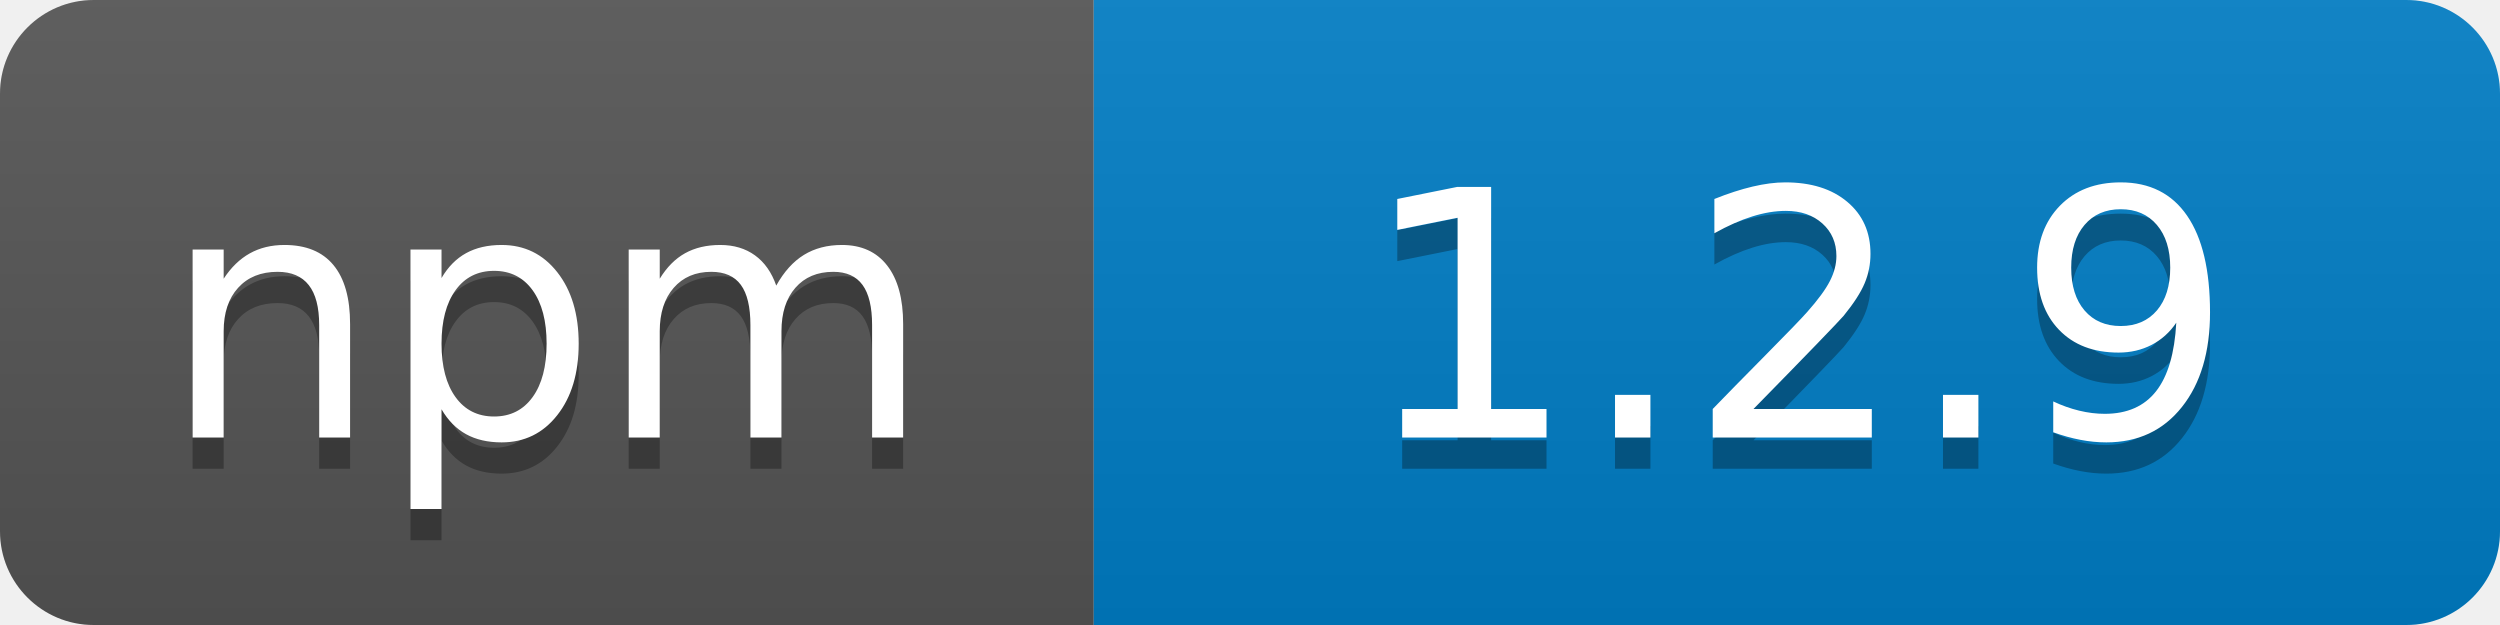
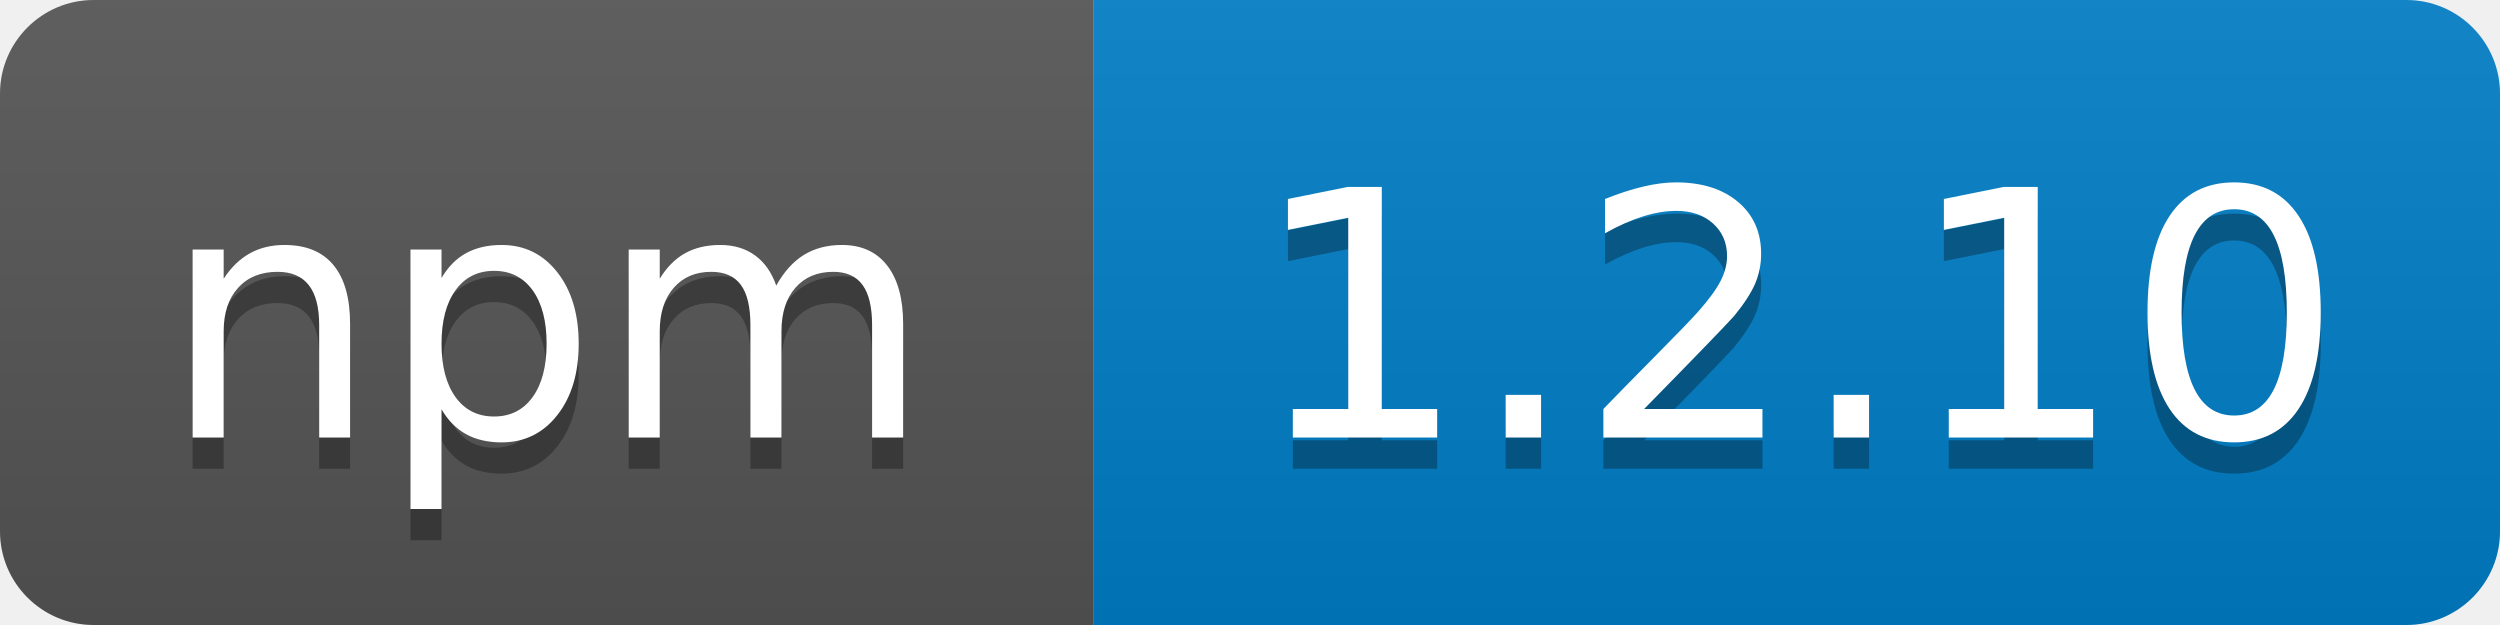
<svg xmlns="http://www.w3.org/2000/svg" width="80" height="20">
  <linearGradient id="b" x2="0" y2="100%">
    <stop offset="0" stop-color="#bbb" stop-opacity=".1" />
    <stop offset="1" stop-opacity=".1" />
  </linearGradient>
  <clipPath id="a">
    <rect width="80" height="20" rx="3" fill="#fff" />
  </clipPath>
  <g clip-path="url(#a)">
    <path fill="#555" d="M0 0h35v20H0z" />
    <path fill="#007ec6" d="M35 0h45v20H35z" />
    <path fill="url(#b)" d="M0 0h80v20H0z" />
  </g>
  <g fill="#fff" text-anchor="middle" font-family="DejaVu Sans,Verdana,Geneva,sans-serif" font-size="110">
    <text x="175" y="150" fill="#010101" fill-opacity=".3" transform="scale(.1)" textLength="250">npm</text>
    <text x="175" y="140" transform="scale(.1)" textLength="250">npm</text>
-     <text x="575" y="150" fill="#010101" fill-opacity=".3" transform="scale(.1)" textLength="300">1.2.9</text>
-     <text x="575" y="140" transform="scale(.1)" textLength="300">1.2.9</text>
+     <text x="575" y="150" fill="#010101" fill-opacity=".3" transform="scale(.1)" textLength="360">1.2.10</text>
+     <text x="575" y="140" transform="scale(.1)" textLength="360">1.2.10</text>
  </g>
</svg>
